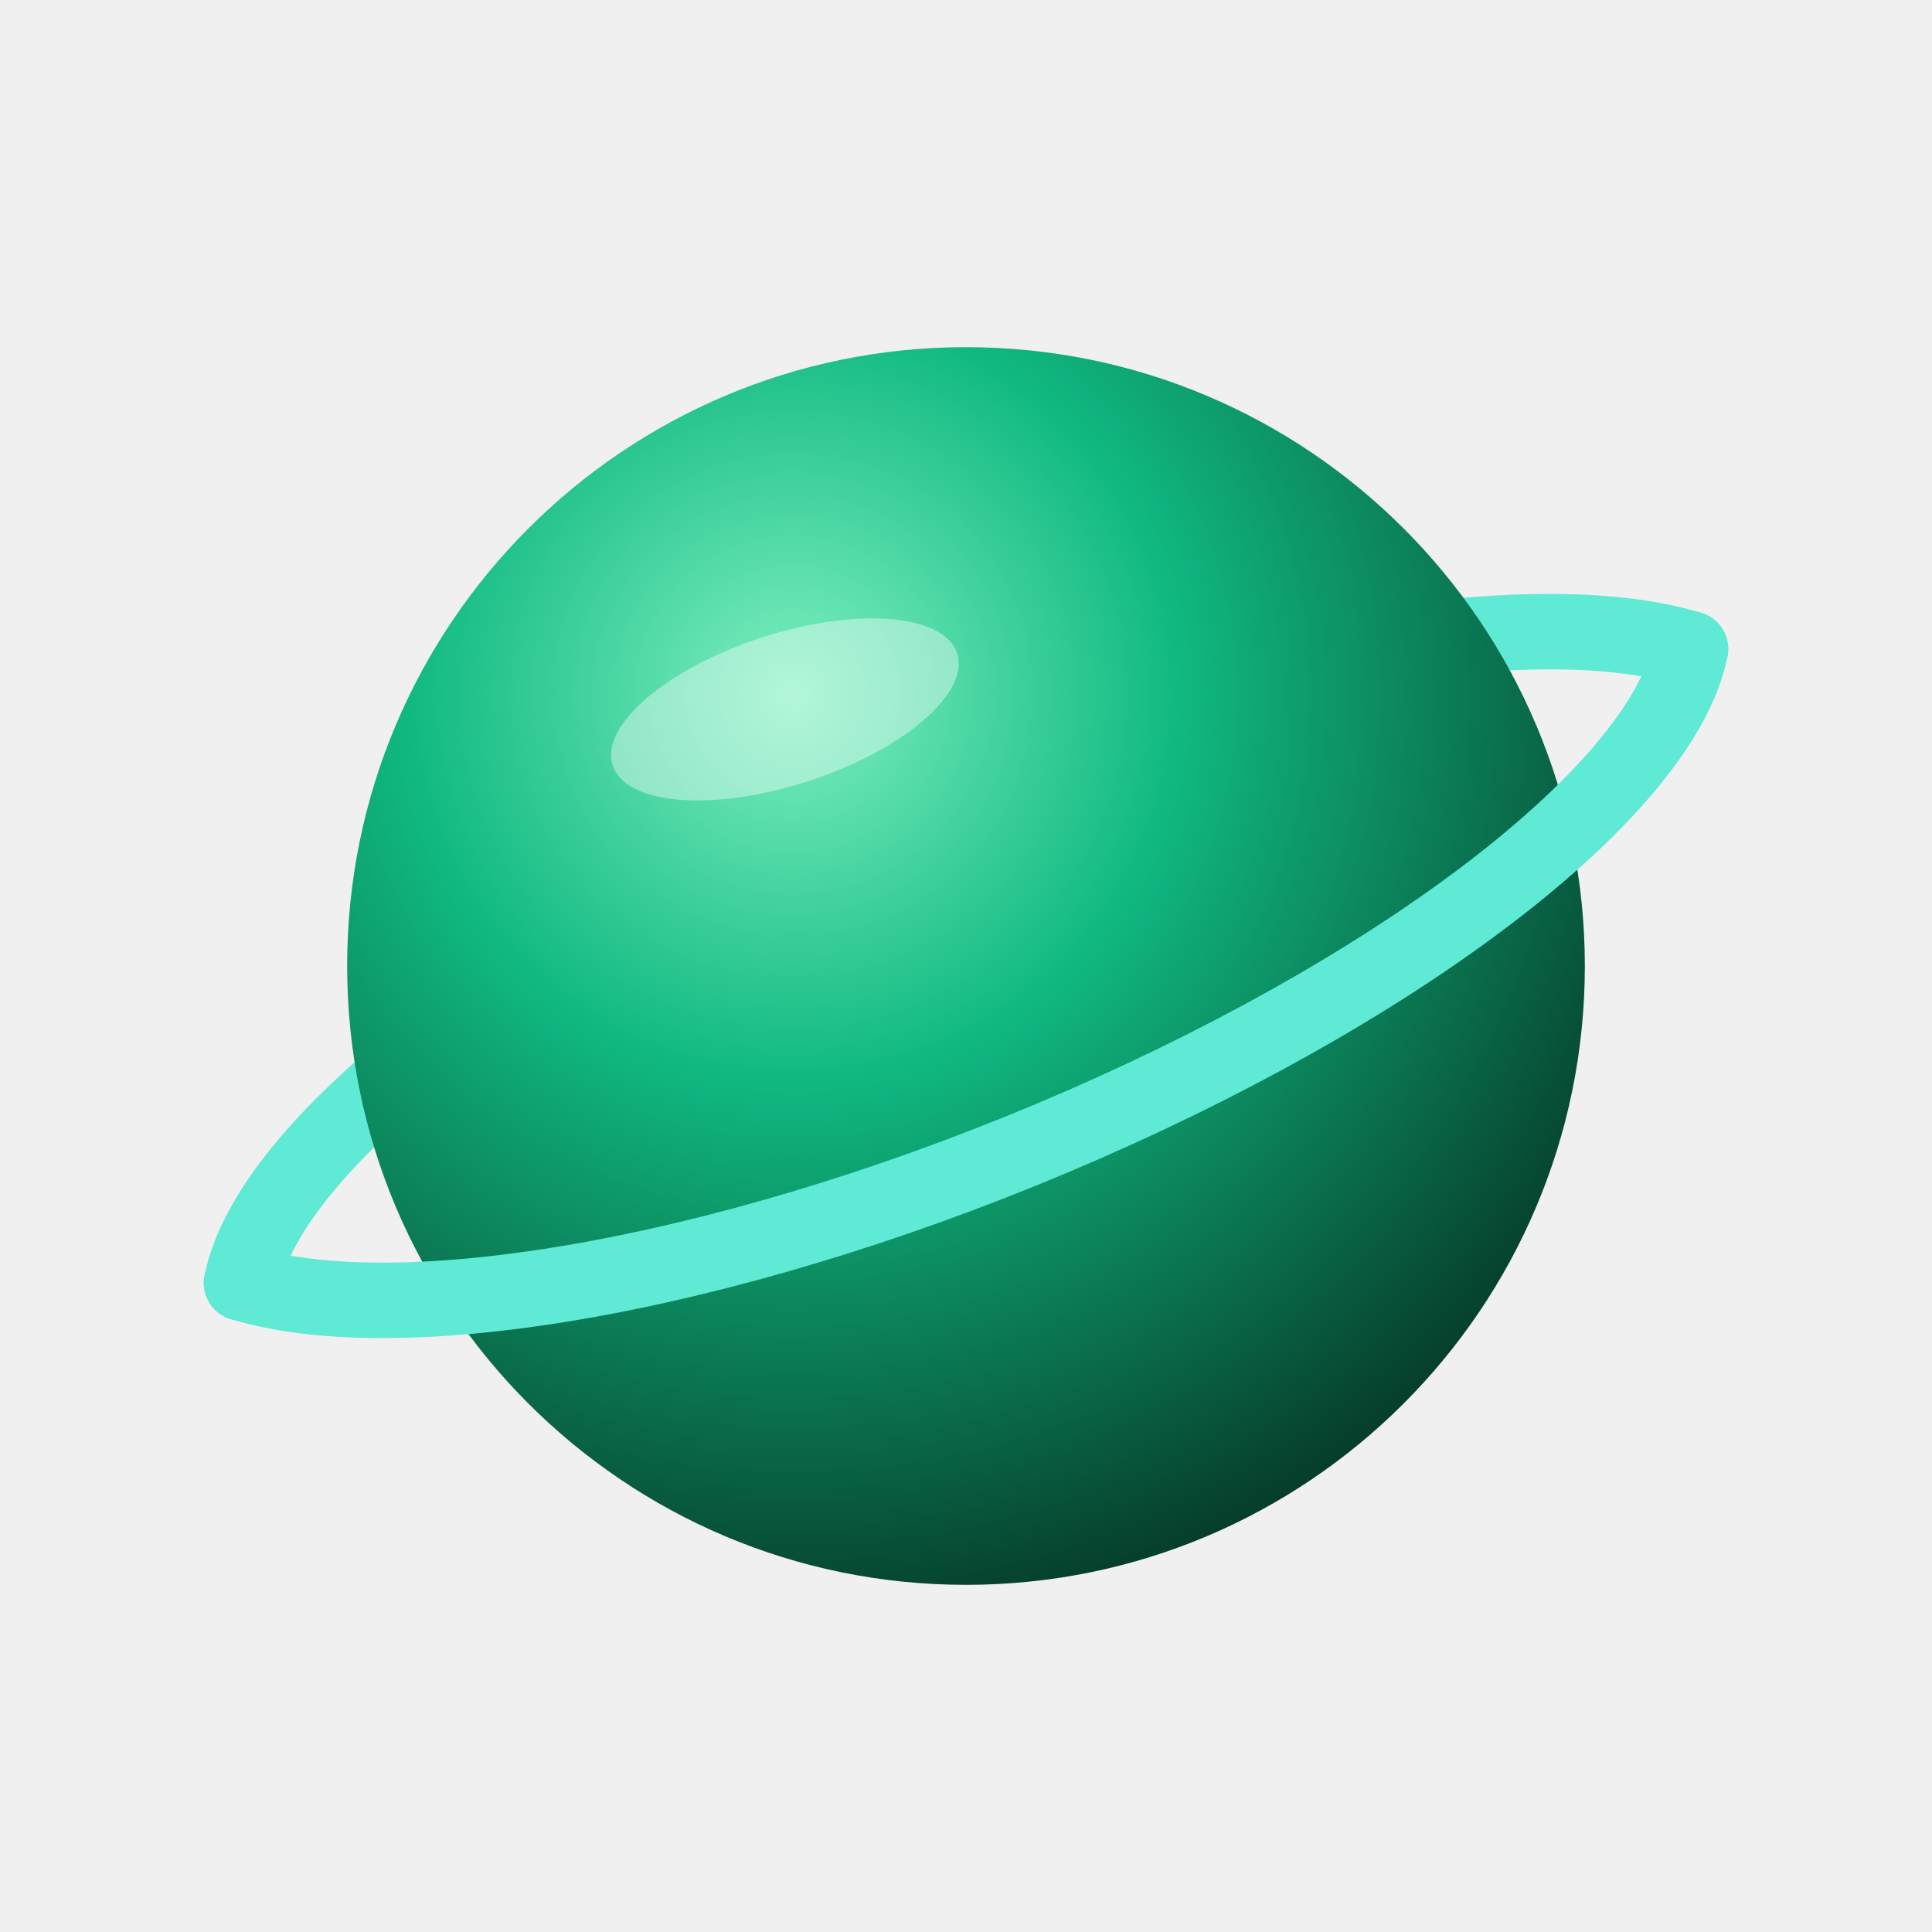
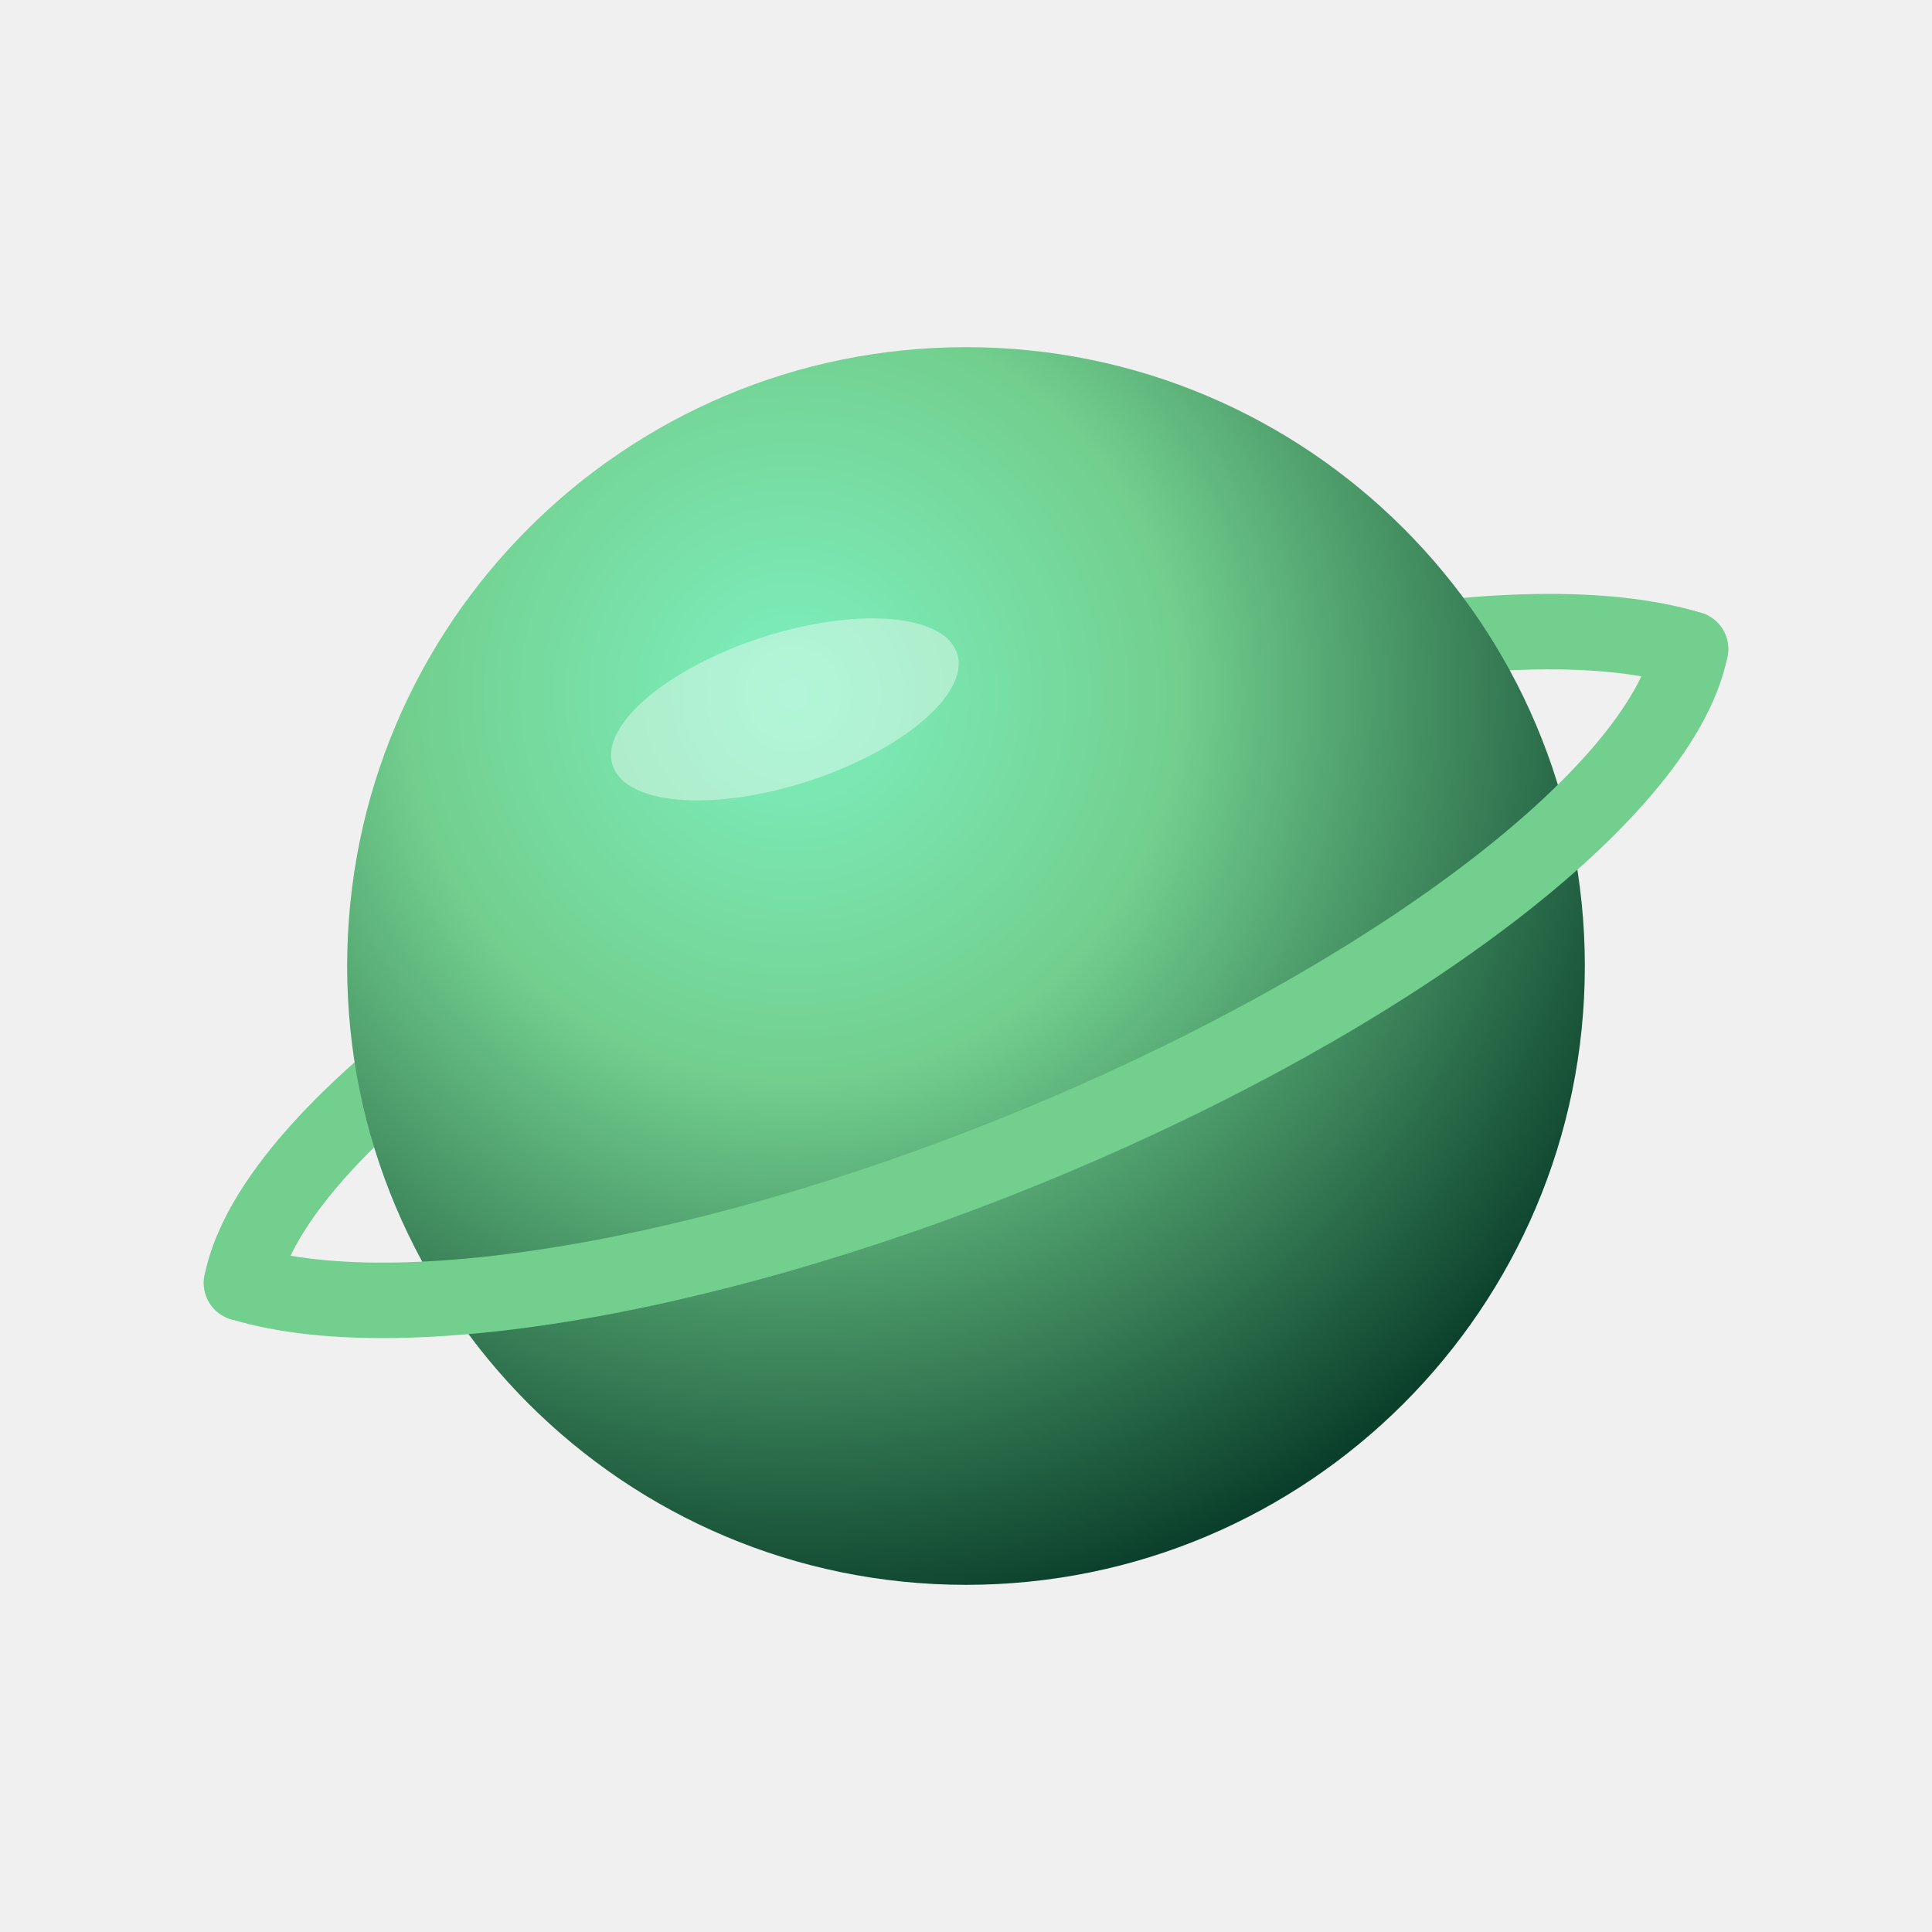
<svg xmlns="http://www.w3.org/2000/svg" viewBox="0 0 256 256">
  <defs>
    <radialGradient id="p" cx="36%" cy="28%" r="78%">
      <stop offset="0%" stop-color="#7ef0c0" />
-       <stop offset="40%" stop-color="#10b981" />
+       <stop offset="40%" stop-color="#72cf8e" />
      <stop offset="100%" stop-color="#053826" />
    </radialGradient>
  </defs>
-   <path d="M 224 86 A 110 36 -22 0 0 32 170" fill="none" stroke="#5eead4" stroke-width="10" stroke-linecap="round" />
+   <path d="M 224 86 A 110 36 -22 0 0 32 170" fill="none" stroke="#72cf8e" stroke-width="10" stroke-linecap="round" />
  <circle cx="128" cy="128" r="82" fill="url(#p)" />
  <ellipse cx="104" cy="94" rx="24" ry="10" fill="white" opacity="0.4" transform="rotate(-18 104 94)" />
-   <path d="M 224 86 A 110 36 -22 0 1 32 170" fill="none" stroke="#5eead4" stroke-width="10" stroke-linecap="round" />
+   <path d="M 224 86 A 110 36 -22 0 1 32 170" fill="none" stroke="#72cf8e" stroke-width="10" stroke-linecap="round" />
</svg>
